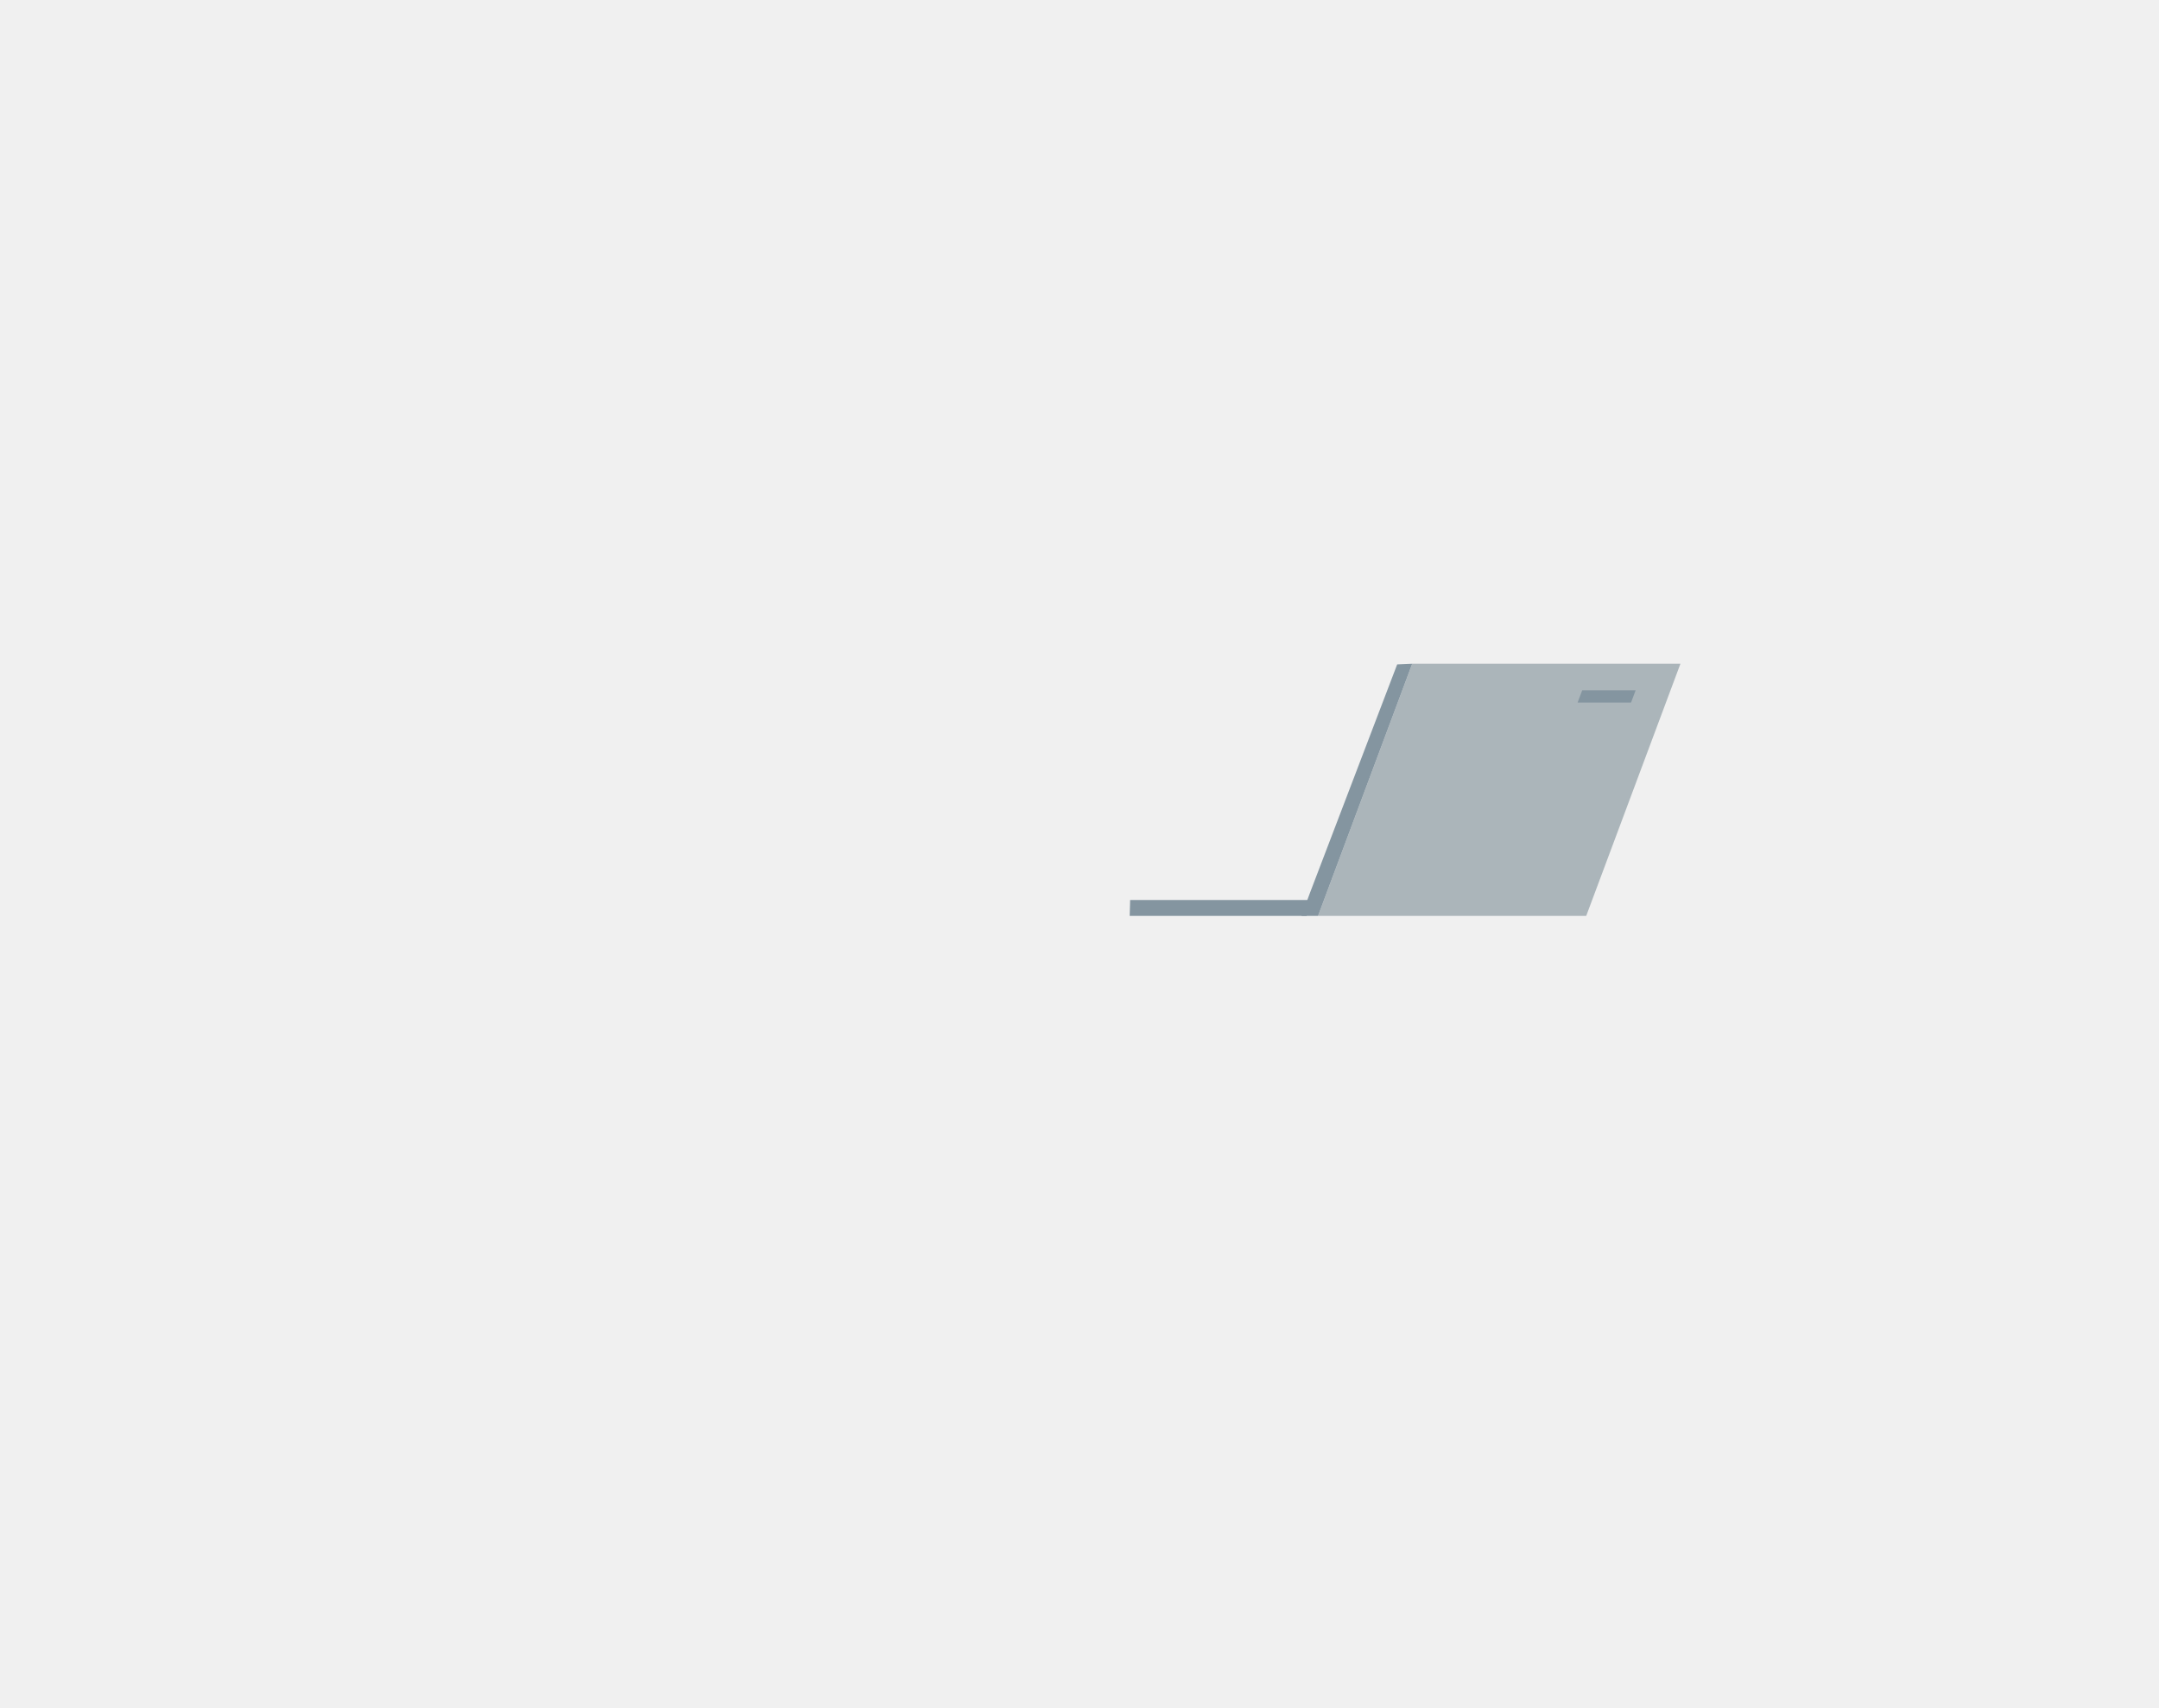
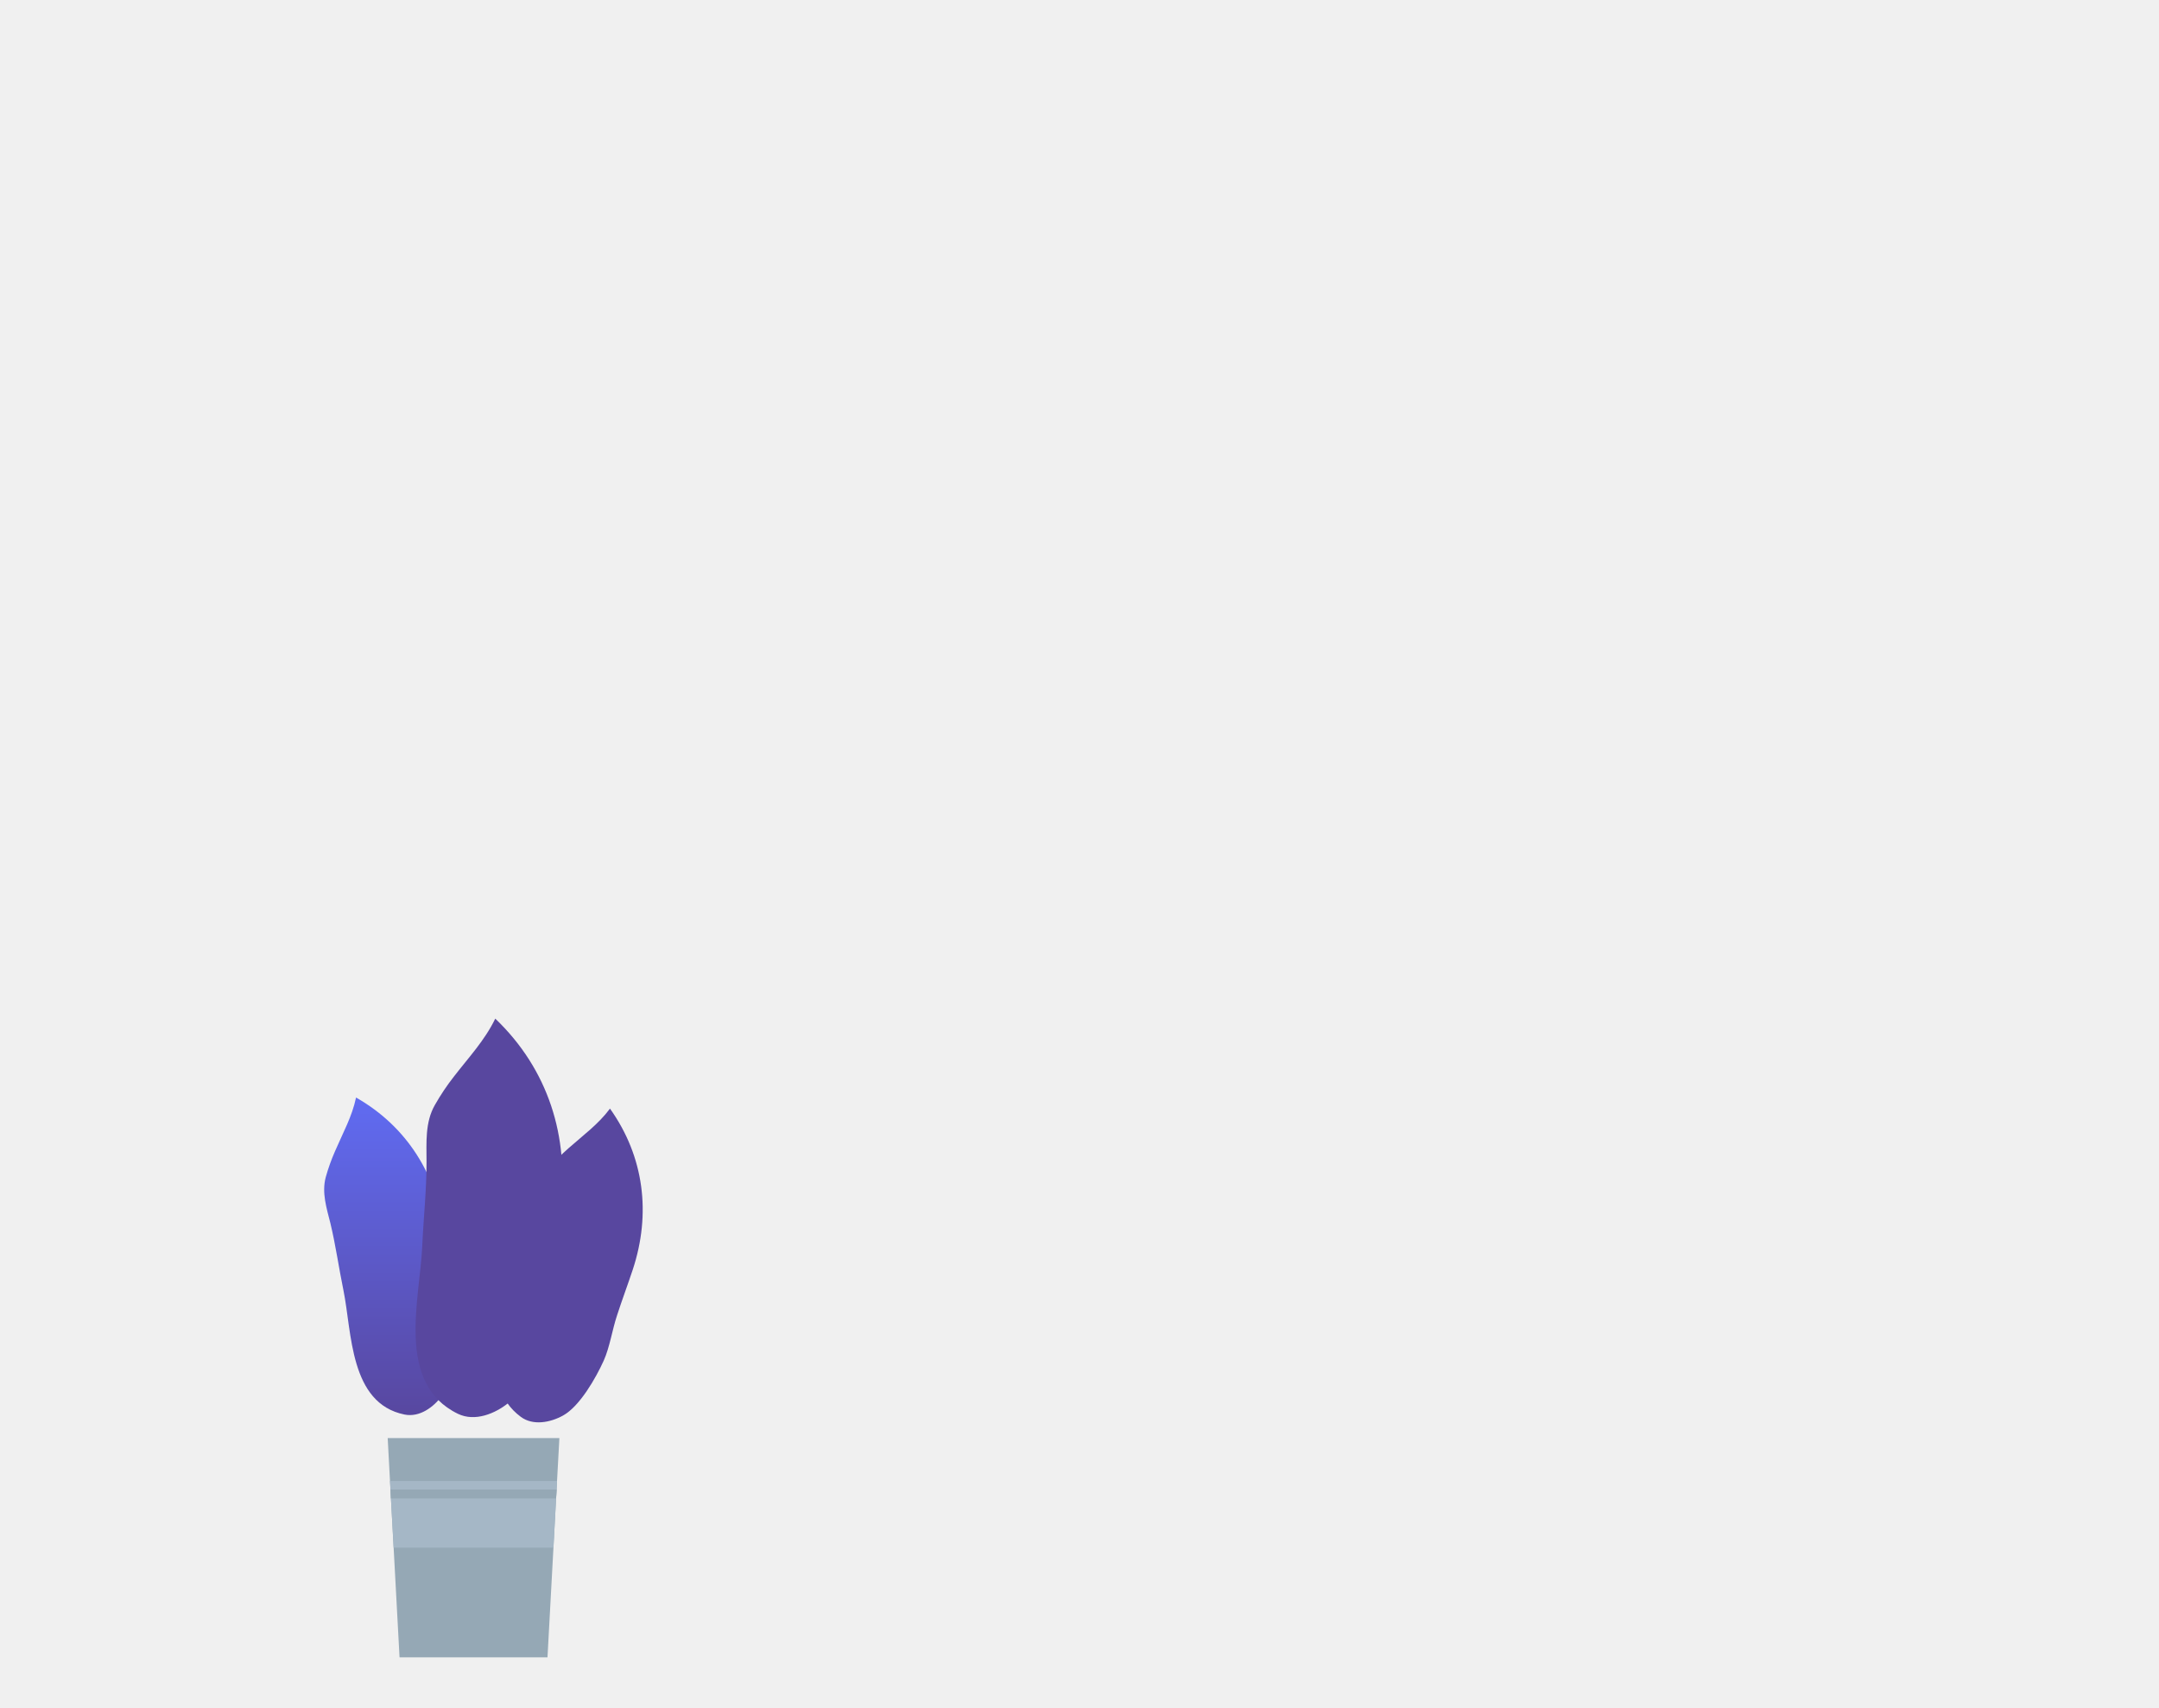
<svg xmlns="http://www.w3.org/2000/svg" width="1882" height="1489">
  <defs>
+     <linearGradient id="paint6_linear" x1="0.56" x2="0.56" y1="0.01" y2="1.01">
+       <stop stop-color="#606BF1" />
+       <stop offset="1" stop-color="#58479F" />
+     </linearGradient>
+     <linearGradient id="paint7_linear" x1="-64.38" x2="-69.87" y1="-269.06" y2="-228.38">
+       <stop stop-color="#606BF1" />
+       <stop offset="1" stop-color="#58479F" />
+     </linearGradient>
+     <linearGradient id="paint8_linear" x1="-180.25" x2="-155.04" y1="-185.08" y2="-143.95">
+       <stop stop-color="#606BF1" />
+       <stop offset="1" stop-color="#58479F" />
+     </linearGradient>
    <clipPath id="clip0">
      <rect fill="white" height="1489" id="svg_1" width="1882" />
    </clipPath>
  </defs>
  <g class="layer">
    <g clip-path="url(#clip0)" id="svg_2">
-       <path d="m1382.7,798.49l82.13,-219.82l-233.81,0l-82.09,219.82l233.77,0z" fill="#ABB5BA" id="svg_80" />
-       <path d="m1134.46,798.49l14.47,0l82.09,-219.82l-13.11,0.57l-75.95,199l-7.5,20.25z" fill="#8495A0" id="svg_81" />
-       <path d="m1139,798.49l-154.25,0l0.39,-13.86l157.26,0" fill="#8495A0" id="svg_82" />
-       <path d="m1425.8,601.77l-4.01,10.71l-46.58,0l4.01,-10.71l46.58,0z" fill="#8495A0" id="svg_88" />
+       <path d="m299.39,1124.95c7.45,36.43 5.23,98.45 53.2,108.24c13.07,2.67 25.4,-6.34 32.9,-16.62c9.84,-13.51 12.02,-42.03 12.02,-58.56c0,-13.12 -4.35,-27.33 -5.92,-40.41c-1.53,-14.08 -2.79,-28.21 -4.36,-42.29c-5.97,-50.61 -32.37,-93.16 -76.86,-118.48c-3.49,16.66 -11.37,30.61 -18.3,46.75c-3.24,7.35 -5.95,14.92 -8.11,22.65c-3.66,13.52 0.79,27.21 4.05,40.2c4.62,19.15 7.37,39.1 11.38,58.52z" fill="url(#paint6_linear)" id="svg_91" />
+       <path d="m451.24,1114.54c-8.72,36.17 -36.65,91.45 2.74,120.67c10.59,7.87 25.67,5.02 36.82,-1.14c14.6,-8.05 28.72,-32.94 35.43,-47.81c5.31,-11.8 7.4,-26.72 11.59,-39.36c4.35,-13.43 9.37,-26.77 13.81,-40.19c15.99,-48.55 9.94,-98.32 -19.91,-140.22c-10.15,13.64 -23.23,23.09 -36.26,34.64c-6.02,5.28 -11.66,10.99 -16.86,17.1c-9.02,10.71 -10.76,25.02 -13.07,38.14c-3.83,19.59 -9.76,38.88 -14.29,58.17z" fill="url(#paint7_linear)" id="svg_92" />
+       <path d="m368.06,1086.46c-2,45.96 -23.44,119.7 31.16,146.12c14.72,7.09 32.41,0 44.53,-9.97c15.86,-13.12 27.32,-46.71 32.02,-66.35c3.75,-15.57 2.84,-34.2 5.1,-50.3c2.4,-17.49 5.19,-34.72 7.5,-52.13c8.23,-62.72 -10.64,-121.81 -56.65,-165.8c-9.15,18.93 -22.87,33.46 -36.08,50.56c-6.1,7.8 -11.62,16.04 -16.51,24.66c-8.72,15.13 -7.32,32.94 -7.32,49.47c0.08,24.49 -2.66,49.29 -3.75,73.74z" fill="url(#paint8_linear)" id="svg_93" />
+       <path d="m337.95,1253.71l2,37.39l3.18,58.17l5.15,95.61l128.97,0l5.19,-95.61l3.13,-58.17l2.05,-37.39l-149.67,0z" fill="#95A8B5" id="svg_94" />
+       <path d="m339.95,1291.1l0.44,7.48l0.39,7.78l2.35,42.91l139.31,0l2.31,-42.91l0.43,-7.78l0.39,-7.48l-145.62,0z" fill="#A5B7C6" id="svg_95" />
+       <path d="m340.39,1298.58l0.39,7.78l143.97,0l0.43,-7.78l-144.79,0z" fill="#95A8B5" id="svg_96" />
    </g>
  </g>
</svg>
